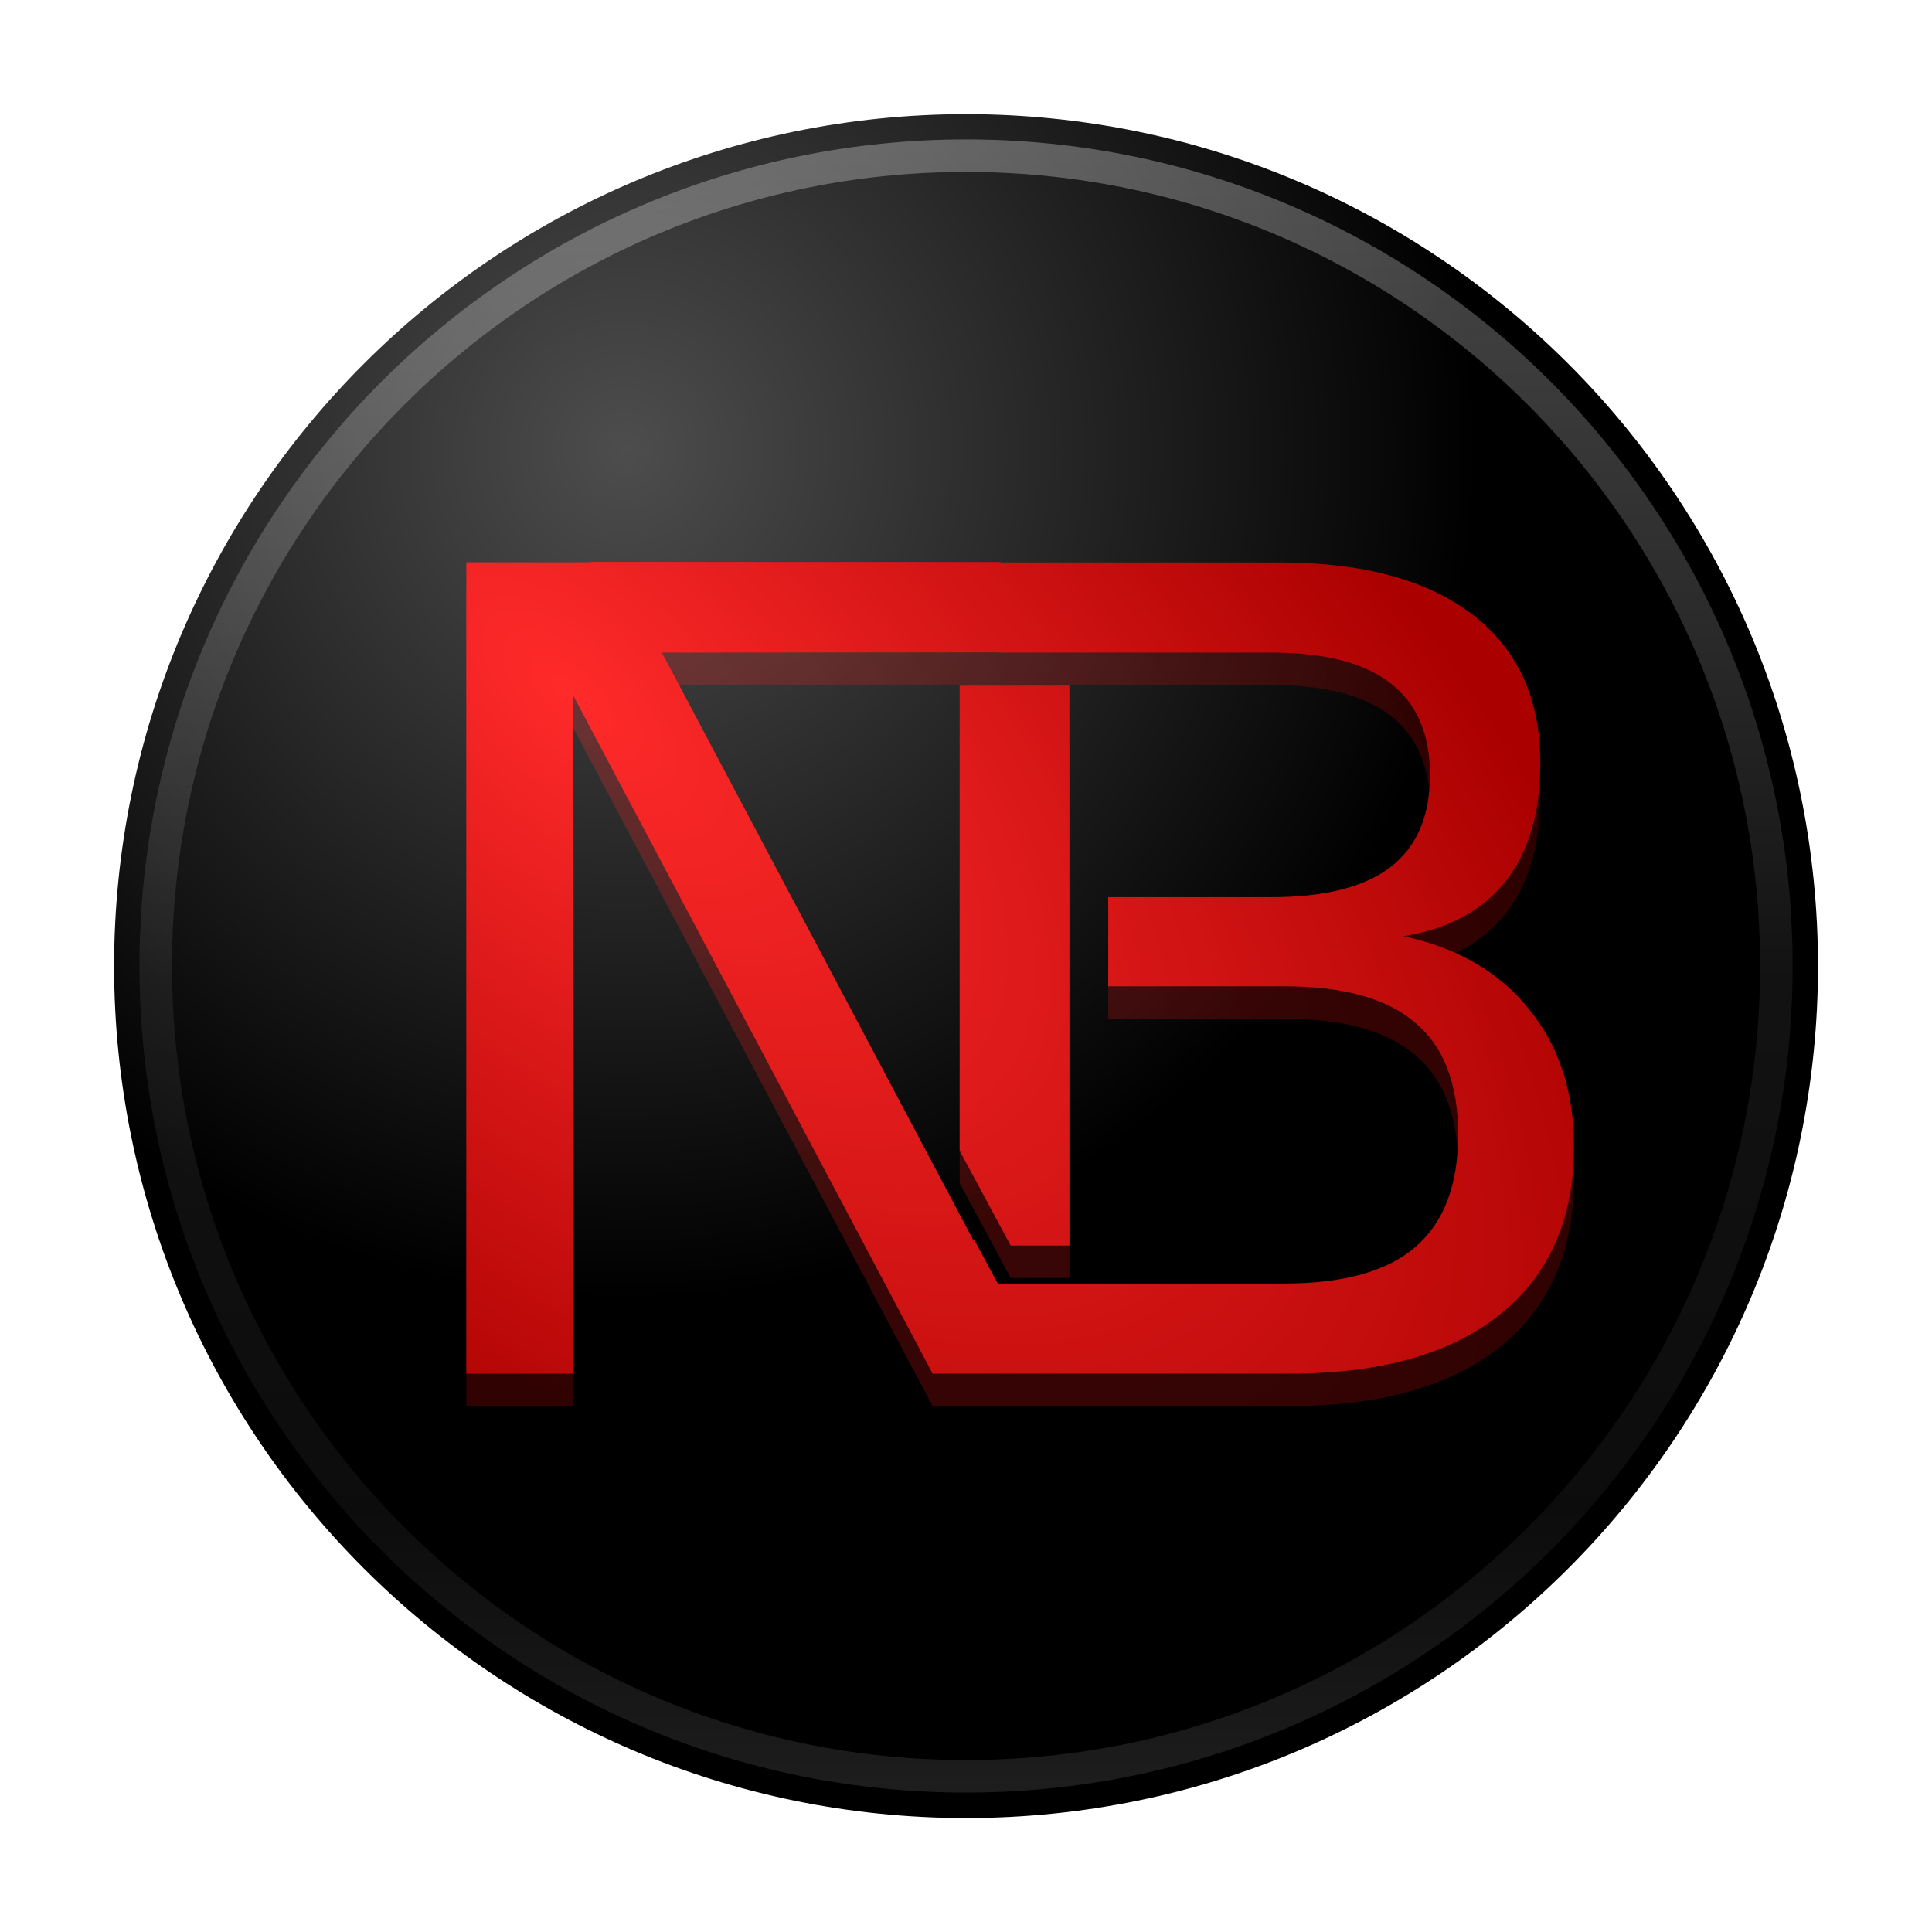
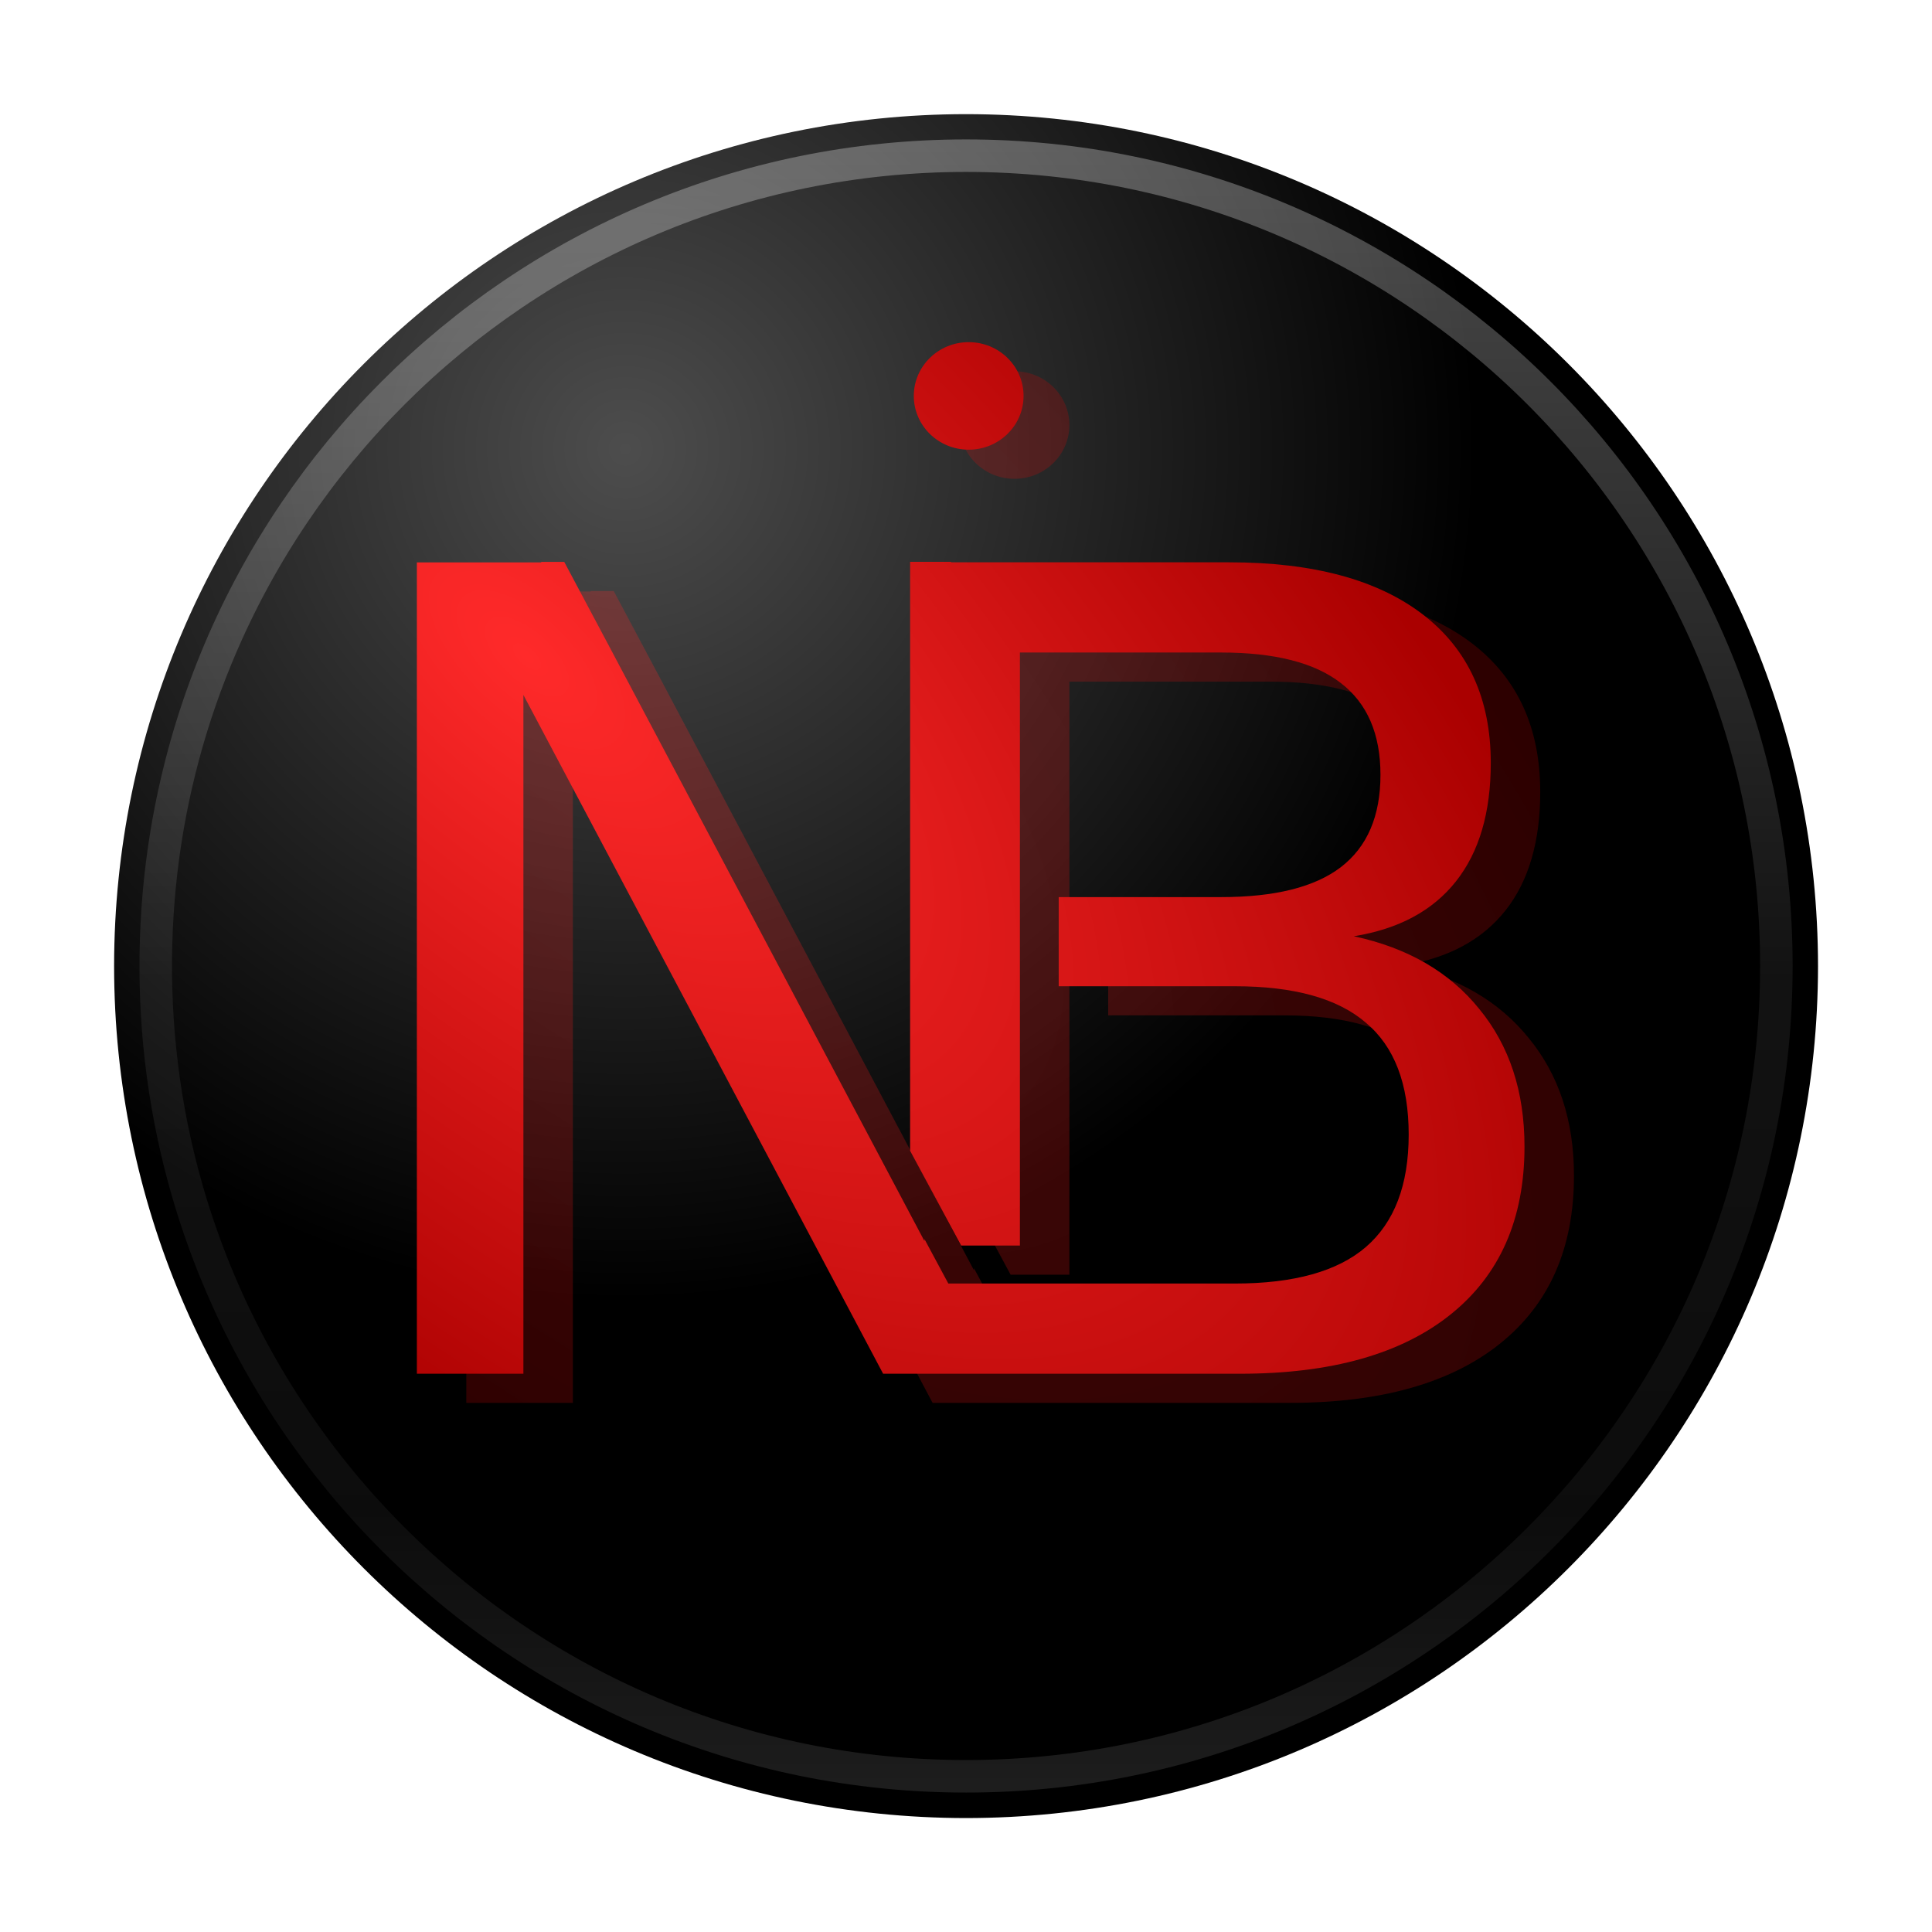
<svg xmlns="http://www.w3.org/2000/svg" xmlns:xlink="http://www.w3.org/1999/xlink" width="64" height="64" viewBox="0 0 16.933 16.933" version="1.1" id="svg904">
  <defs id="defs898">
    <linearGradient xlink:href="#a" id="h" gradientUnits="userSpaceOnUse" gradientTransform="matrix(0.3567112,0,0,0.3567112,-17.12119,279.4872)" x1="71.2" y1="6.24" x2="71.2" y2="44.34" />
    <linearGradient id="a">
      <stop offset="0" stop-color="#fff" id="stop2" />
      <stop offset=".51" stop-color="#fff" stop-opacity=".24" id="stop4" />
      <stop offset=".83" stop-color="#fff" stop-opacity=".16" id="stop6" />
      <stop offset="1" stop-color="#fff" stop-opacity=".39" id="stop8" />
    </linearGradient>
    <radialGradient xlink:href="#d" id="g" cx="35.8" cy="11.56" fx="35.8" fy="11.56" r="20.5" gradientTransform="matrix(0.3384206,0,0,0.3384206,-6.424083,280.4106)" gradientUnits="userSpaceOnUse" />
    <linearGradient id="d">
      <stop offset="0" stop-color="#4d4d4d" id="stop27" />
      <stop offset="1" id="stop29" />
    </linearGradient>
-     <radialGradient xlink:href="#linearGradient5332" id="radialGradient5334" cx="15.627" cy="18.62" fx="15.627" fy="18.62" r="19.903" gradientTransform="matrix(0.4760888,0.4364266,-0.2055079,0.2241843,1.40741,275.163)" gradientUnits="userSpaceOnUse" />
    <linearGradient id="linearGradient5332">
      <stop style="stop-color:#ff2a2a;stop-opacity:1" offset="0" id="stop5328" />
      <stop style="stop-color:#aa0000;stop-opacity:1" offset="1" id="stop5330" />
    </linearGradient>
    <linearGradient xlink:href="#a" id="h-4" gradientUnits="userSpaceOnUse" gradientTransform="matrix(0.3839203,0,0,0.3839203,-19.07297,278.7972)" x1="71.2" y1="6.24" x2="71.2" y2="44.34" />
    <radialGradient xlink:href="#d" id="g-9" cx="35.8" cy="11.56" fx="35.8" fy="11.56" r="20.5" gradientTransform="matrix(0.3642345,0,0,0.3642345,-7.559915,279.791)" gradientUnits="userSpaceOnUse" />
-     <radialGradient xlink:href="#linearGradient5332" id="radialGradient5334-1" cx="15.627" cy="18.62" fx="15.627" fy="18.62" r="19.903" gradientTransform="matrix(0.4760888,0.4364266,-0.2055079,0.2241843,1.40741,275.4467)" gradientUnits="userSpaceOnUse" />
+     <radialGradient xlink:href="#linearGradient5332" id="radialGradient837" gradientUnits="userSpaceOnUse" gradientTransform="matrix(1.799391,1.649486,-0.7767226,0.8473108,3.801453,-19.81051)" cx="15.627" cy="18.62" fx="15.627" fy="18.62" r="19.903" />
+     <radialGradient xlink:href="#linearGradient5332" id="radialGradient843" gradientUnits="userSpaceOnUse" gradientTransform="matrix(1.799391,1.649486,-0.7767226,0.8473108,5.319344,-18.84646)" cx="15.627" cy="18.62" fx="15.627" fy="18.62" r="19.903" />
  </defs>
  <g id="layer1" transform="translate(0,-280.0666)">
    <path d="m 8.467,281.067 a 7.472,7.472 0 0 0 -7.467,7.467 7.472,7.472 0 0 0 7.467,7.467 7.472,7.472 0 0 0 7.467,-7.467 7.472,7.472 0 0 0 -7.467,-7.467 z" style="color:#000000;overflow:visible;fill:url(#g-9);stroke-width:0.285;marker:none" overflow="visible" id="path44" />
+     <path style="font-style:normal;font-variant:normal;font-weight:normal;font-stretch:normal;font-size:10.583px;line-height:1.25;font-family:RaghuMalayalam;-inkscape-font-specification:RaghuMalayalam;letter-spacing:0px;word-spacing:0px;opacity:0.266;fill:url(#radialGradient843);fill-opacity:1;stroke:none;stroke-width:0.868" d="M 33.605 12.299 A 1.818 1.781 0 0 0 31.787 14.08 A 1.818 1.781 0 0 0 33.605 15.861 A 1.818 1.781 0 0 0 35.424 14.08 A 1.818 1.781 0 0 0 33.605 12.299 z M 31.787 19.576 L 31.787 22.473 L 31.787 22.572 L 31.787 23.678 L 31.787 38.881 L 31.787 39.086 L 33.477 42.225 L 35.424 42.225 L 35.424 33.488 L 35.424 32.92 L 35.424 30.867 L 35.424 30.129 L 35.424 23.678 L 35.424 22.58 L 36.709 22.58 L 42.092 22.58 C 43.868 22.58 45.189 22.918 46.053 23.59 C 46.929 24.262 47.367 25.275 47.367 26.631 C 47.367 27.999 46.929 29.019 46.053 29.691 C 45.189 30.352 43.868 30.682 42.092 30.682 L 36.709 30.682 L 36.709 33.635 L 42.543 33.635 C 44.499 33.635 45.945 34.036 46.881 34.84 C 47.829 35.632 48.303 36.869 48.303 38.549 C 48.303 40.217 47.829 41.459 46.881 42.275 C 45.945 43.079 44.499 43.482 42.543 43.482 L 36.709 43.482 L 33.074 43.482 L 33.053 43.482 L 32.262 42.01 L 32.262 42.076 L 22.037 22.787 L 21.928 22.58 L 20.33 19.578 L 19.562 19.578 L 19.57 19.594 L 15.447 19.594 L 15.447 46.471 L 18.977 46.471 L 18.977 23.984 L 30.893 46.471 L 34.66 46.471 L 42.723 46.471 C 45.735 46.471 48.057 45.816 49.689 44.508 C 51.322 43.2 52.139 41.346 52.139 38.945 C 52.139 37.121 51.639 35.603 50.643 34.391 C 49.658 33.166 48.273 32.363 46.484 31.979 C 47.973 31.739 49.101 31.132 49.869 30.16 C 50.637 29.188 51.021 27.881 51.021 26.236 C 51.021 24.112 50.272 22.473 48.771 21.32 C 47.271 20.168 45.136 19.592 42.363 19.592 L 33.143 19.592 L 33.143 19.576 L 31.787 19.576 z " transform="matrix(0.2645833,0,0,0.2645833,0,280.0666)" id="path841" />
    <path d="m 15.569,288.533 a 7.102,7.102 0 1 1 -14.204,0 7.102,7.102 0 0 1 14.204,0 z" style="color:#000000;overflow:visible;opacity:0.3;fill:none;stroke:url(#h-4);stroke-width:0.285;stroke-linecap:round;stroke-linejoin:round;marker:none" overflow="visible" id="path46" />
-     <path style="font-style:normal;font-variant:normal;font-weight:normal;font-stretch:normal;font-size:10.583px;line-height:1.25;font-family:RaghuMalayalam;-inkscape-font-specification:RaghuMalayalam;letter-spacing:0px;word-spacing:0px;opacity:0.263;fill:url(#radialGradient5334-1);fill-opacity:1;stroke:none;stroke-width:0.23" d="m 5.176,285.275 0.002,0.004 H 4.087 v 7.111 h 0.934 v -5.949 l 3.153,5.949 h 0.997 2.133 c 0.797,0 1.411,-0.173 1.843,-0.519 0.432,-0.346 0.648,-0.837 0.648,-1.472 0,-0.483 -0.132,-0.884 -0.395,-1.205 -0.26,-0.324 -0.627,-0.537 -1.1,-0.638 0.394,-0.063 0.692,-0.224 0.895,-0.481 0.203,-0.257 0.305,-0.603 0.305,-1.038 0,-0.562 -0.198,-0.995 -0.595,-1.3 -0.397,-0.305 -0.962,-0.457 -1.696,-0.457 H 8.769 v -0.004 z m 3.575,0.793 v 0.002 H 9.713 11.137 c 0.47,0 0.819,0.089 1.048,0.267 0.232,0.178 0.348,0.446 0.348,0.805 0,0.362 -0.116,0.632 -0.348,0.81 -0.229,0.175 -0.578,0.262 -1.048,0.262 H 9.713 v 0.781 h 1.543 c 0.518,0 0.9,0.106 1.148,0.319 0.251,0.21 0.376,0.537 0.376,0.981 0,0.441 -0.125,0.77 -0.376,0.986 -0.248,0.213 -0.63,0.319 -1.148,0.319 H 9.713 8.751 8.745 l -0.21,-0.39 v 0.018 L 5.802,286.07 Z m -0.34,0.292 v 4.076 l 0.447,0.831 h 0.515 v -2.312 -0.694 -1.902 z" id="path5215-8" />
-     <path style="font-style:normal;font-variant:normal;font-weight:normal;font-stretch:normal;font-size:10.583px;line-height:1.25;font-family:RaghuMalayalam;-inkscape-font-specification:RaghuMalayalam;letter-spacing:0px;word-spacing:0px;fill:url(#radialGradient5334);fill-opacity:1;stroke:none;stroke-width:0.23" d="m 5.176,284.991 0.002,0.004 H 4.087 v 7.111 h 0.934 v -5.949 l 3.153,5.949 h 0.997 2.133 c 0.797,0 1.411,-0.173 1.843,-0.519 0.432,-0.346 0.648,-0.837 0.648,-1.472 0,-0.483 -0.132,-0.884 -0.395,-1.205 -0.26,-0.324 -0.627,-0.537 -1.1,-0.638 0.394,-0.063 0.692,-0.224 0.895,-0.481 0.203,-0.257 0.305,-0.603 0.305,-1.038 0,-0.562 -0.198,-0.995 -0.595,-1.3 -0.397,-0.305 -0.962,-0.457 -1.696,-0.457 H 8.769 v -0.004 z m 3.575,0.793 v 0.002 h 0.962 1.424 c 0.47,0 0.819,0.089 1.048,0.267 0.232,0.178 0.348,0.446 0.348,0.805 0,0.362 -0.116,0.632 -0.348,0.81 -0.229,0.175 -0.578,0.262 -1.048,0.262 H 9.713 v 0.781 h 1.543 c 0.518,0 0.9,0.106 1.148,0.319 0.251,0.21 0.376,0.537 0.376,0.981 0,0.441 -0.125,0.77 -0.376,0.986 -0.248,0.213 -0.63,0.319 -1.148,0.319 H 9.713 8.751 8.745 l -0.21,-0.39 v 0.018 l -2.734,-5.158 z m -0.34,0.292 v 4.076 l 0.447,0.831 h 0.515 v -2.312 -0.694 -1.902 z" id="path5215" />
+     <path style="font-style:normal;font-variant:normal;font-weight:normal;font-stretch:normal;font-size:10.583px;line-height:1.25;font-family:RaghuMalayalam;-inkscape-font-specification:RaghuMalayalam;letter-spacing:0px;word-spacing:0px;fill:url(#radialGradient837);fill-opacity:1;stroke:none;stroke-width:0.868" d="M 32.088 11.334 A 1.818 1.781 0 0 0 30.27 13.115 A 1.818 1.781 0 0 0 32.088 14.896 A 1.818 1.781 0 0 0 33.906 13.115 A 1.818 1.781 0 0 0 32.088 11.334 z M 30.148 18.611 L 30.148 21.508 L 30.148 21.607 L 30.148 22.713 L 30.148 37.916 L 30.148 38.121 L 31.838 41.26 L 33.785 41.26 L 33.785 32.523 L 33.785 31.955 L 33.785 29.902 L 33.785 29.164 L 33.785 22.713 L 33.785 21.615 L 35.07 21.615 L 40.453 21.615 C 42.229 21.615 43.55 21.953 44.414 22.625 C 45.29 23.297 45.729 24.31 45.729 25.666 C 45.729 27.034 45.29 28.054 44.414 28.727 C 43.55 29.387 42.229 29.717 40.453 29.717 L 35.07 29.717 L 35.07 32.67 L 40.904 32.67 C 42.861 32.67 44.306 33.071 45.242 33.875 C 46.19 34.667 46.664 35.904 46.664 37.584 C 46.664 39.252 46.19 40.494 45.242 41.311 C 44.306 42.115 42.861 42.518 40.904 42.518 L 35.07 42.518 L 31.436 42.518 L 31.414 42.518 L 30.623 41.045 L 30.623 41.111 L 20.398 21.822 L 20.289 21.615 L 18.691 18.613 L 17.924 18.613 L 17.932 18.629 L 13.809 18.629 L 13.809 45.506 L 17.338 45.506 L 17.338 23.02 L 29.254 45.506 L 33.021 45.506 L 41.084 45.506 C 44.096 45.506 46.419 44.851 48.051 43.543 C 49.683 42.235 50.5 40.381 50.5 37.98 C 50.5 36.156 50 34.638 49.004 33.426 C 48.02 32.202 46.634 31.398 44.846 31.014 C 46.334 30.774 47.462 30.167 48.23 29.195 C 48.999 28.223 49.383 26.916 49.383 25.271 C 49.383 23.147 48.633 21.508 47.133 20.355 C 45.633 19.203 43.497 18.627 40.725 18.627 L 31.504 18.627 L 31.504 18.611 L 30.148 18.611 z " transform="matrix(0.2645833,0,0,0.2645833,0,280.0666)" id="path835" />
  </g>
</svg>
